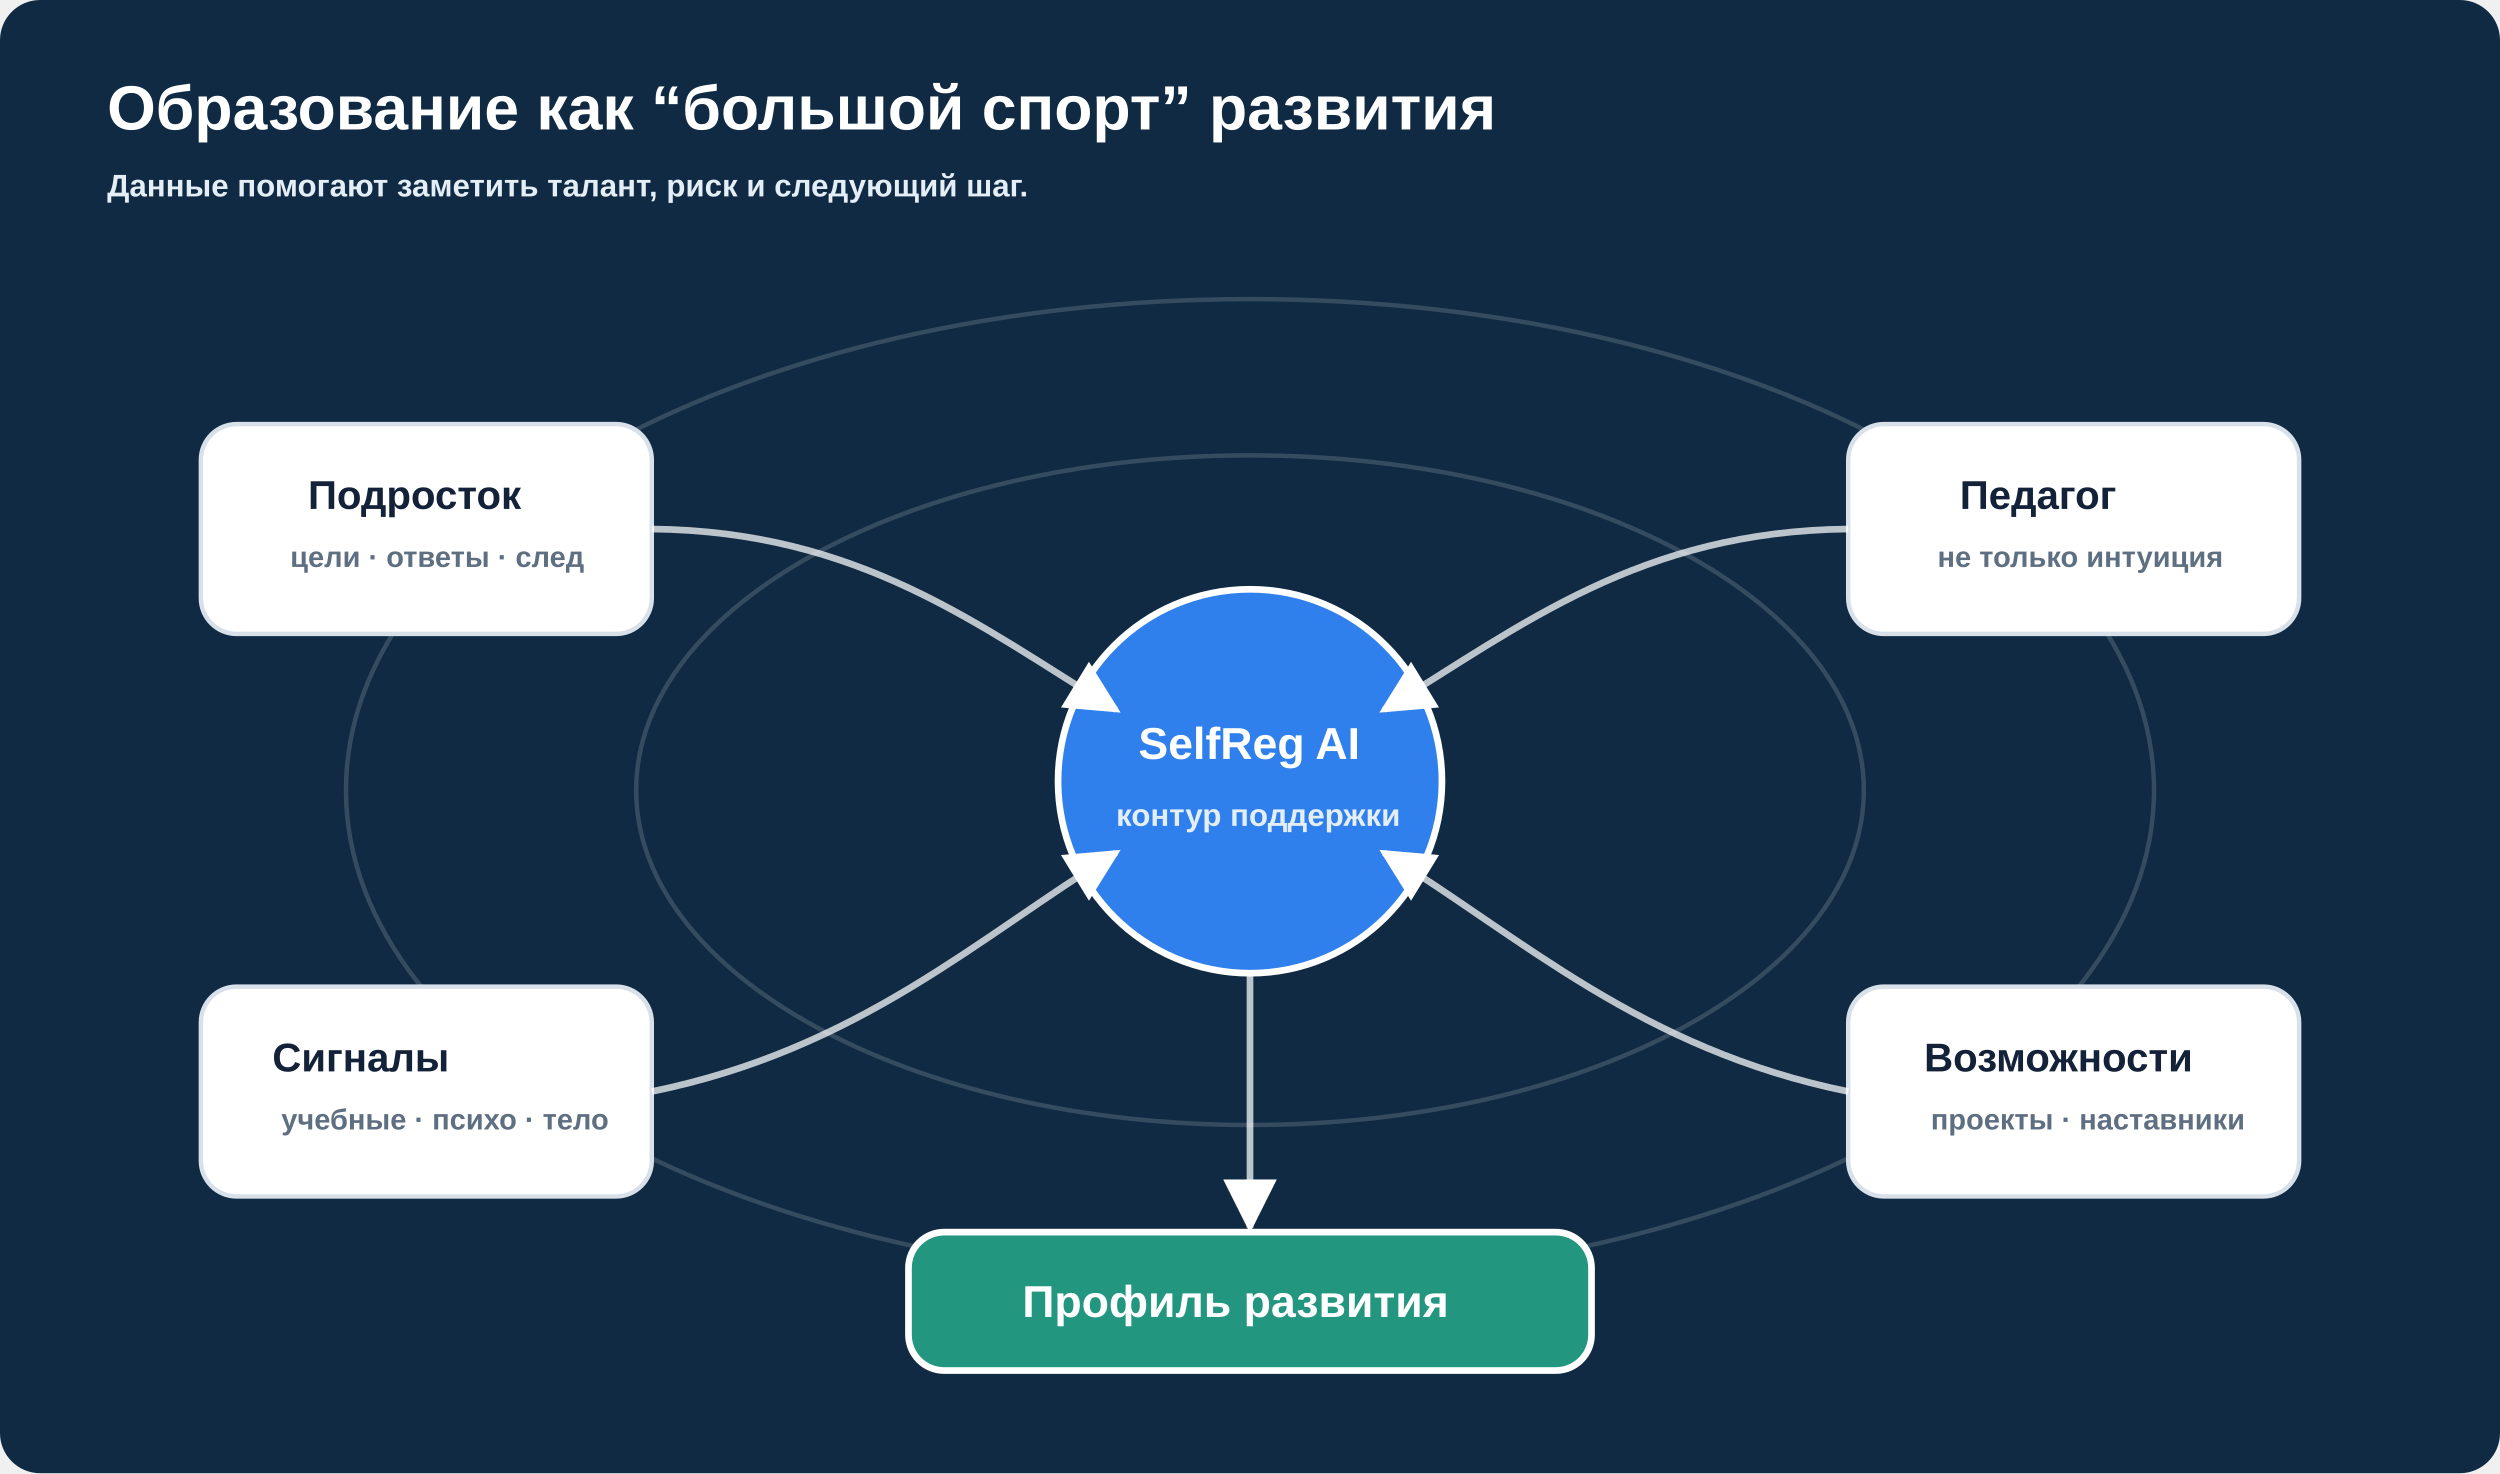
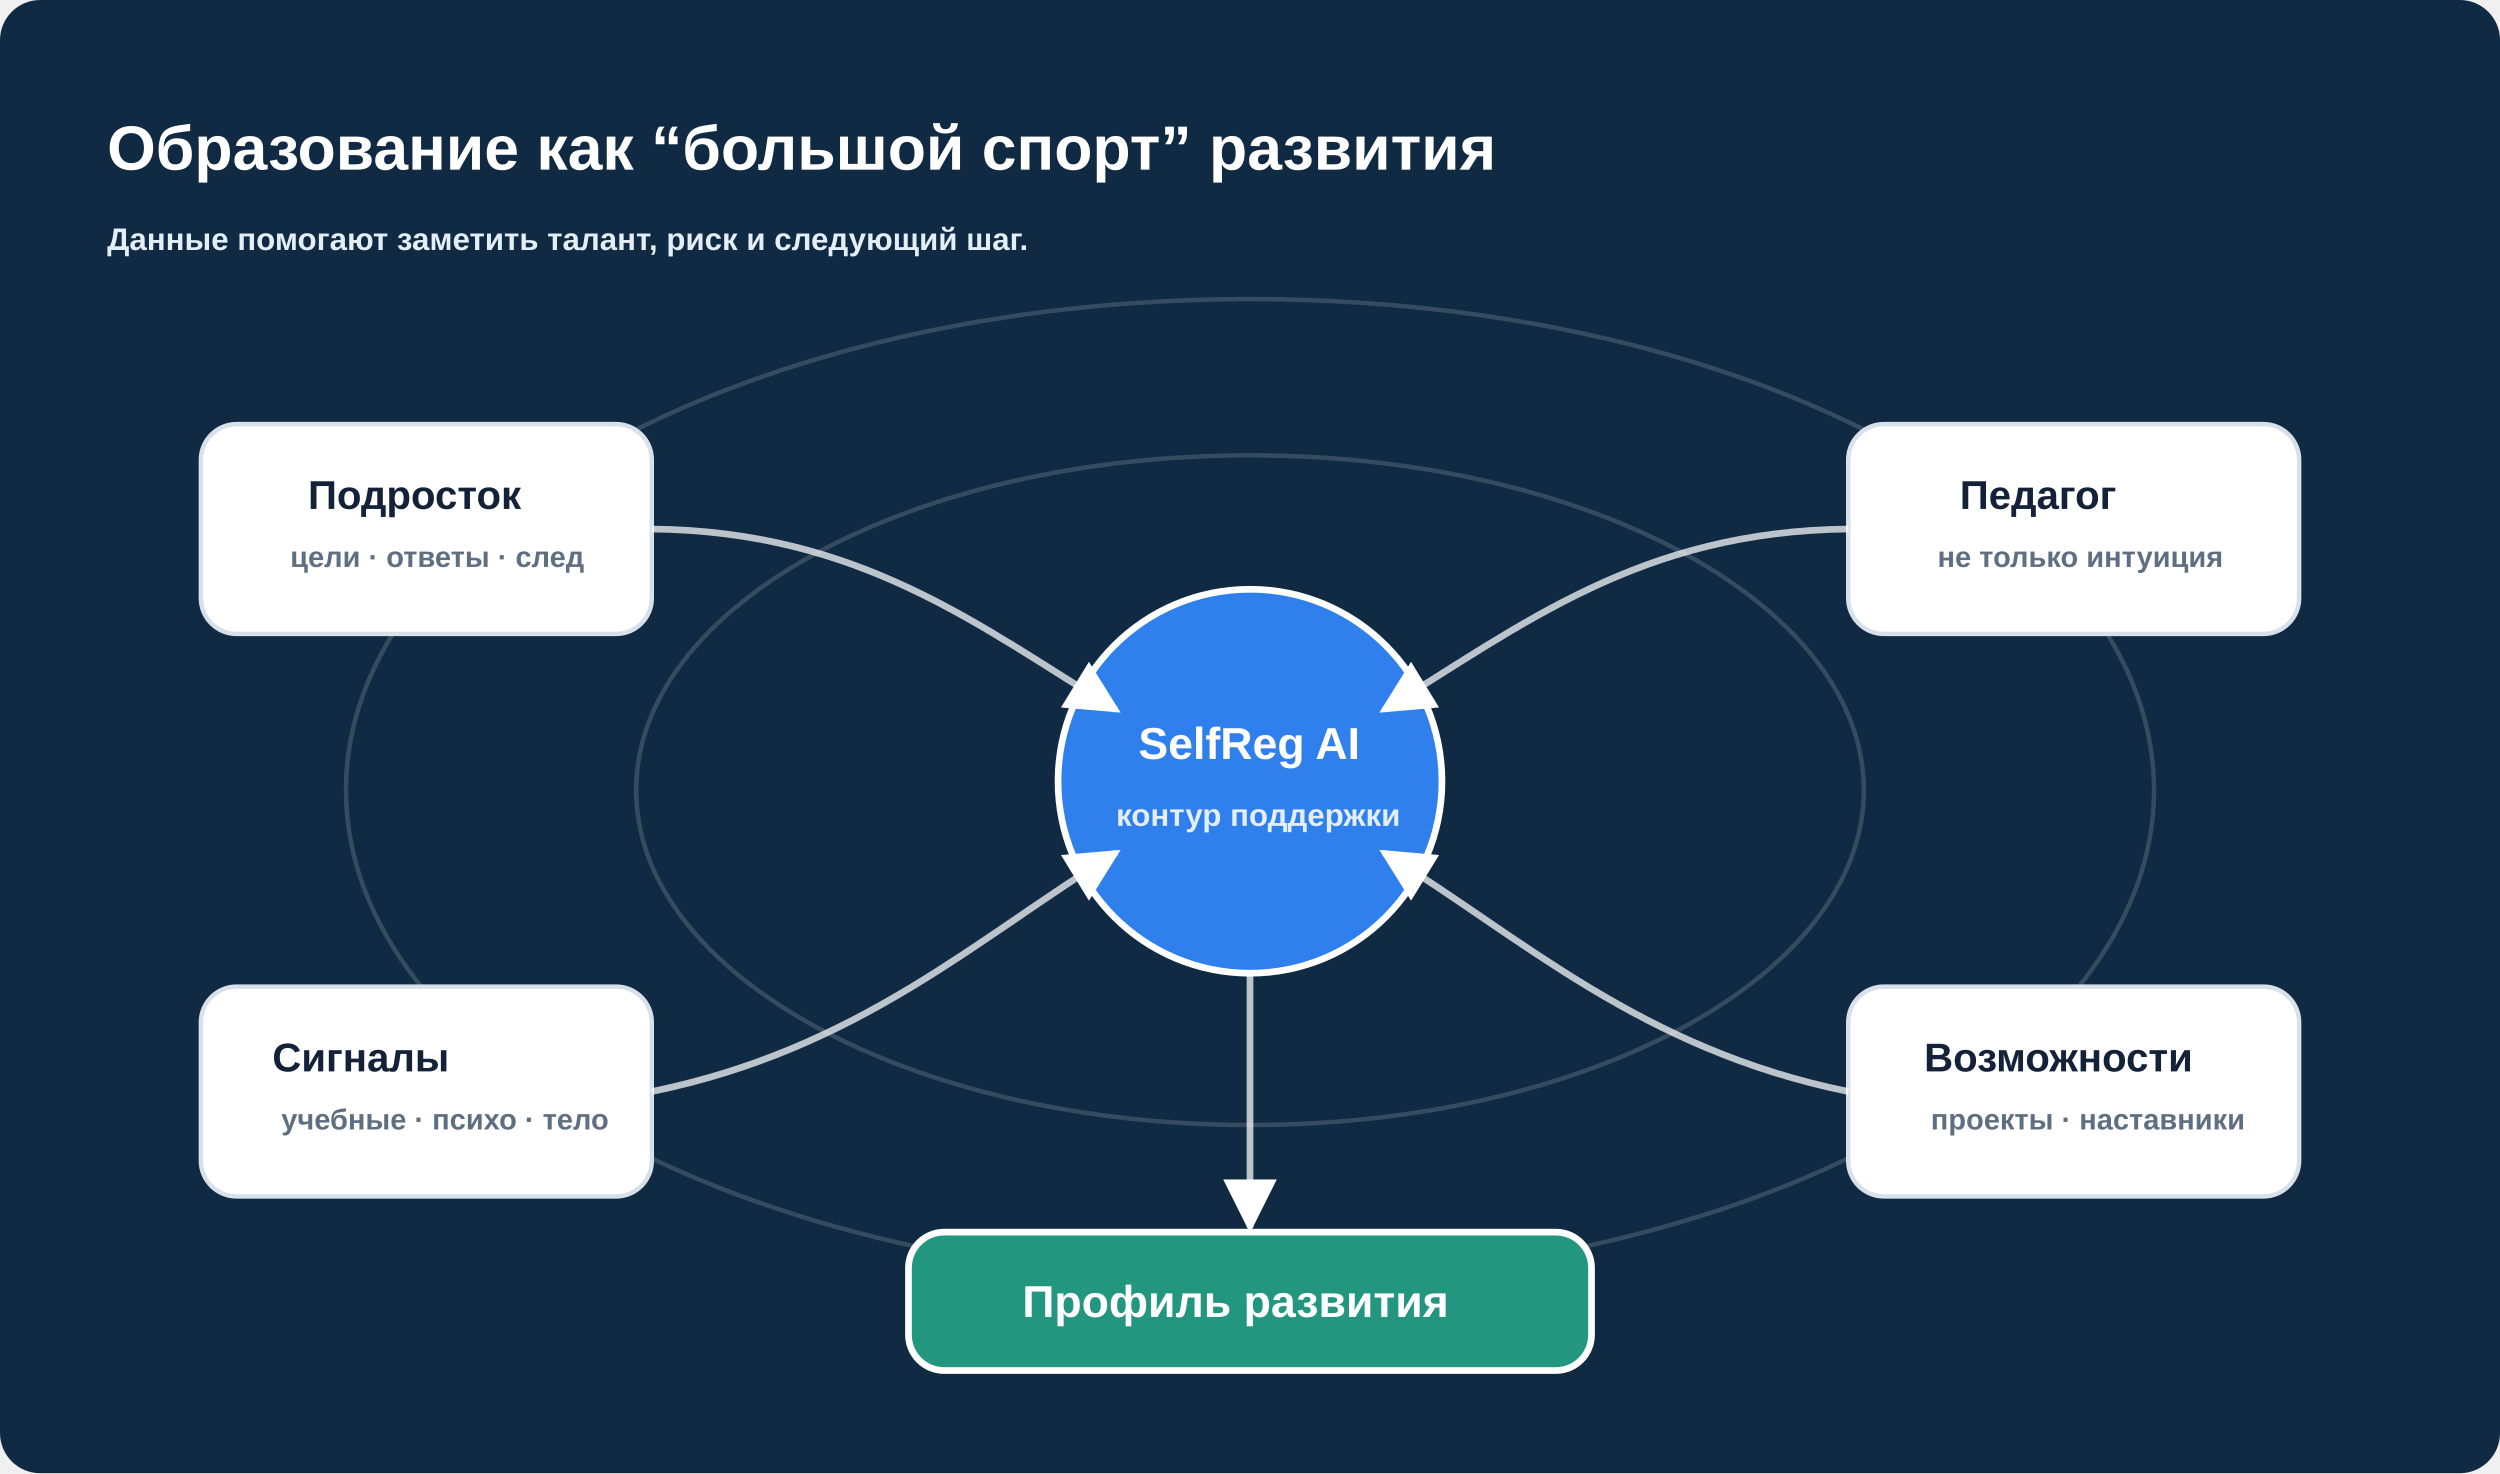
<svg xmlns="http://www.w3.org/2000/svg" viewBox="0 0 1120 660" role="img" aria-labelledby="title desc">
  <defs>
    <marker id="arrow" viewBox="0 0 10 10" refX="9" refY="5" markerWidth="8" markerHeight="8" orient="auto">
      <path d="M0 0 L10 5 L0 10z" fill="#ffffff" />
    </marker>
    <style>
      .bg{fill:#102a43}
      .orbit{fill:none;stroke:#fff;stroke-opacity:.16;stroke-width:2}
      .node{fill:#fff;stroke:#d8e0ea;stroke-width:2}
      .core{fill:#2f80ed;stroke:#fff;stroke-width:3}
      .green{fill:#23967f;stroke:#fff;stroke-width:3}
      .title{font:900 28px Arial,sans-serif;fill:#fff}
      .light{font:700 14px Arial,sans-serif;fill:#e4eef7}
      .label{font:900 18px Arial,sans-serif;fill:#132238}
      .small{font:700 13px Arial,sans-serif;fill:#5f6f82}
      .coreText{font:900 20px Arial,sans-serif;fill:#fff}
      .line{fill:none;stroke:#fff;stroke-width:3;stroke-opacity:.72;marker-end:url(#arrow)}
    </style>
  </defs>
  <rect class="bg" width="1120" height="660" rx="18" />
-   <text class="title" x="48" y="58">Образование как “большой спорт” развития</text>
-   <text class="light" x="48" y="88">Данные помогают заметить талант, риск и следующий шаг.</text>
+   <text class="title" x="48" y="76">Образование как “большой спорт” развития</text>
+   <text class="light" x="48" y="112">Данные помогают заметить талант, риск и следующий шаг.</text>
  <ellipse class="orbit" cx="560" cy="354" rx="405" ry="220" />
  <ellipse class="orbit" cx="560" cy="354" rx="275" ry="150" />
  <circle class="core" cx="560" cy="350" r="86" />
  <text class="coreText" x="510" y="340">SelfReg AI</text>
  <text class="light" x="500" y="370">контур поддержки</text>
  <rect class="node" x="90" y="190" width="202" height="94" rx="16" />
  <text class="label" x="138" y="228">Подросток</text>
  <text class="small" x="130" y="254">цели · ответы · след</text>
  <rect class="node" x="828" y="190" width="202" height="94" rx="16" />
  <text class="label" x="878" y="228">Педагог</text>
  <text class="small" x="868" y="254">не только интуиция</text>
  <rect class="node" x="90" y="442" width="202" height="94" rx="16" />
  <text class="label" x="122" y="480">Сигналы</text>
  <text class="small" x="126" y="506">учебные · психо · тело</text>
  <rect class="node" x="828" y="442" width="202" height="94" rx="16" />
  <text class="label" x="862" y="480">Возможности</text>
  <text class="small" x="865" y="506">проекты · наставники</text>
  <rect class="green" x="407" y="552" width="306" height="62" rx="16" />
  <text class="coreText" x="458" y="590">Профиль развития</text>
  <path class="line" d="M292 237 C385 238 438 280 500 318" />
  <path class="line" d="M828 237 C735 238 682 280 620 318" />
  <path class="line" d="M292 489 C385 470 438 420 500 382" />
  <path class="line" d="M828 489 C735 470 682 420 620 382" />
  <path class="line" d="M560 436 V550" />
</svg>
